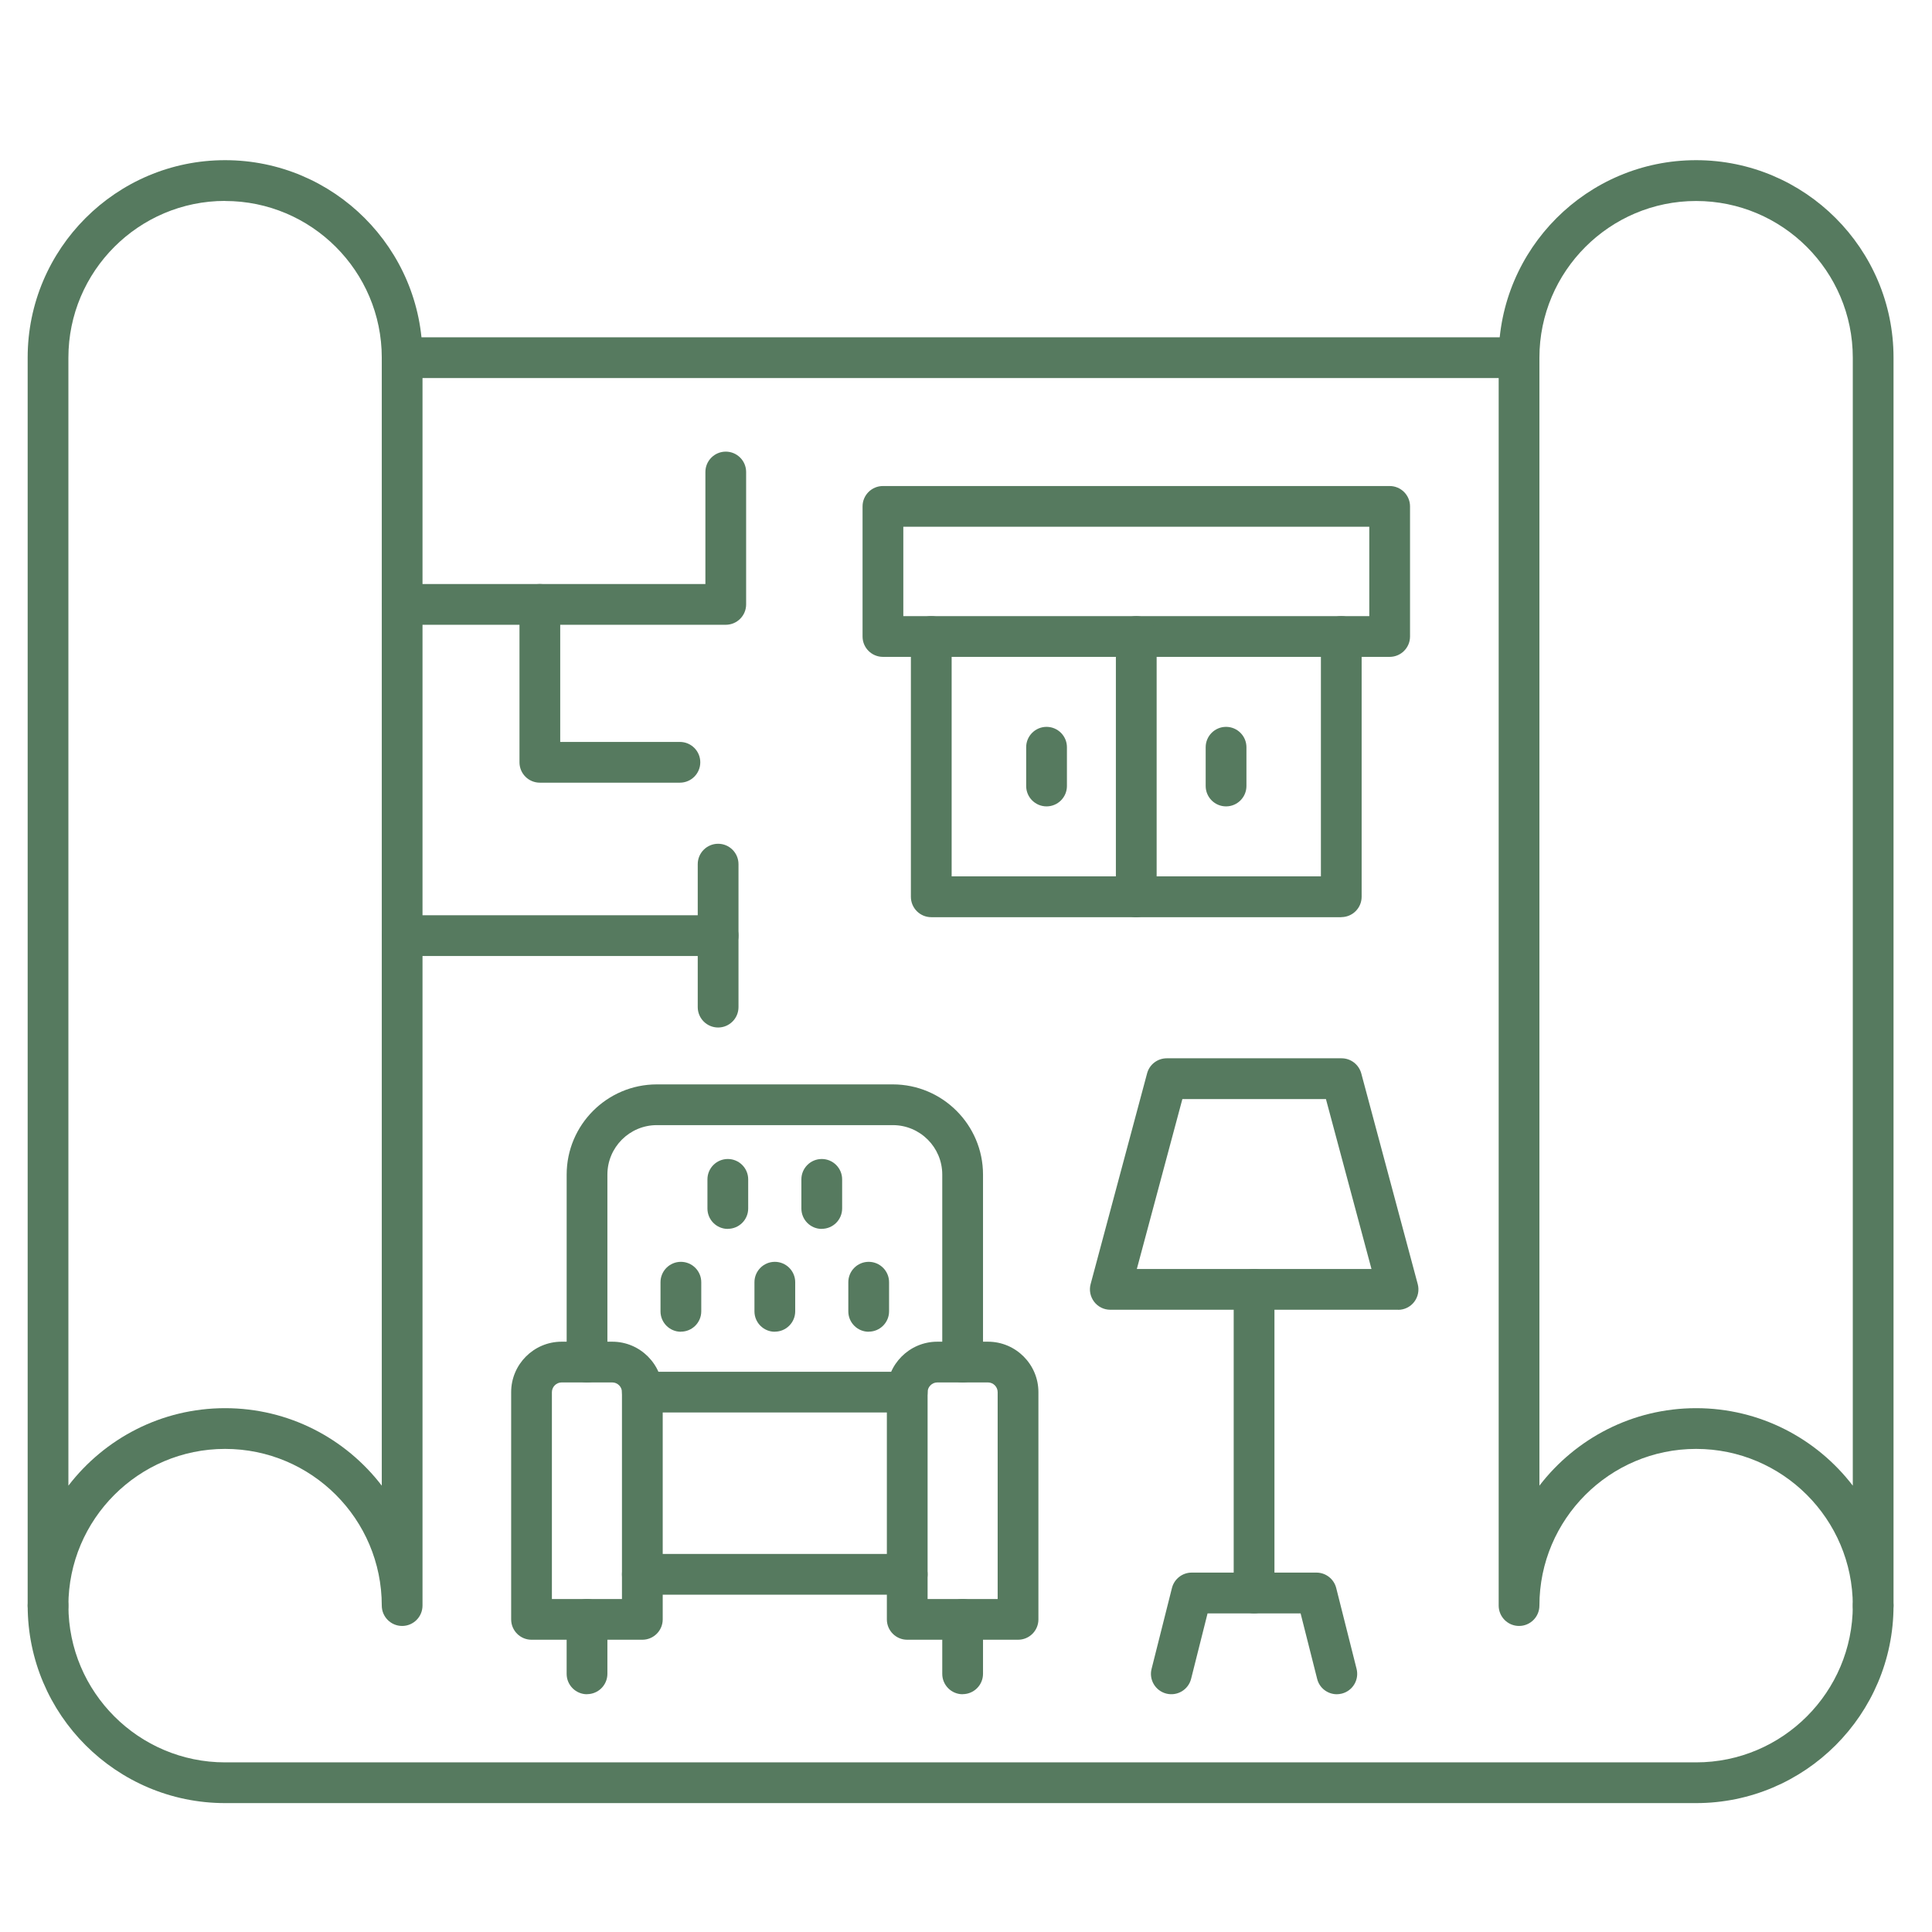
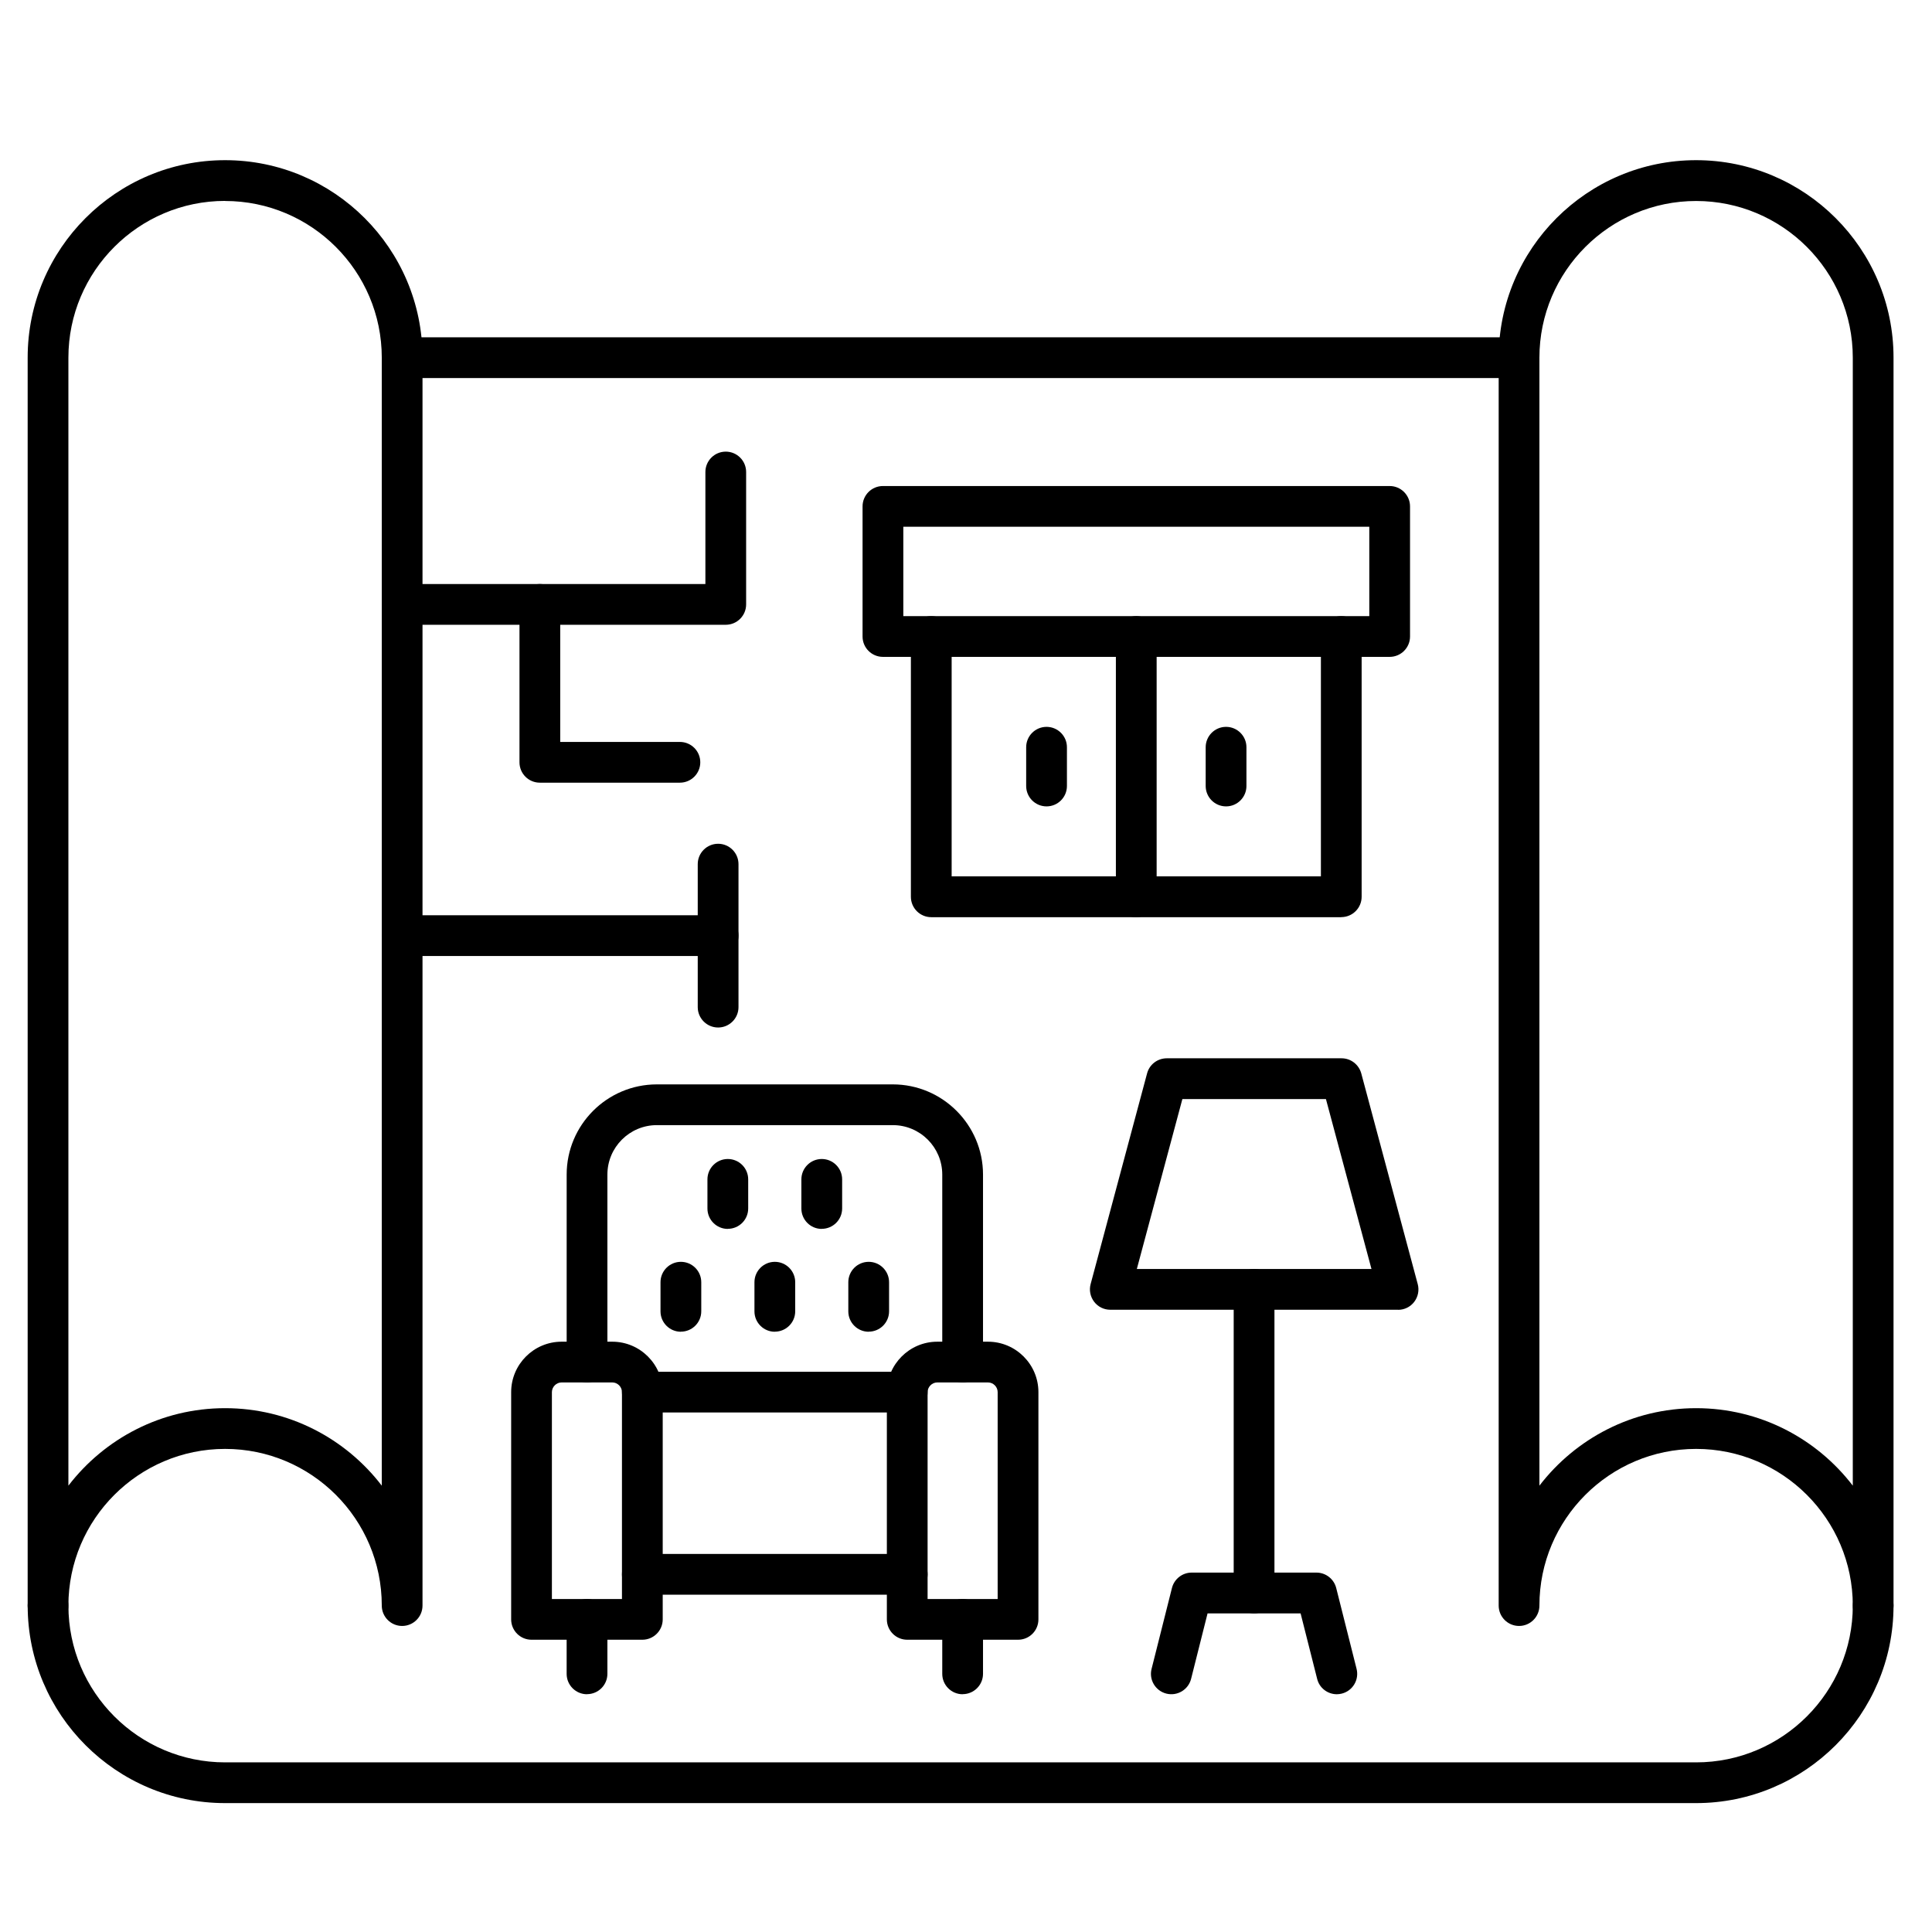
<svg xmlns="http://www.w3.org/2000/svg" width="100%" height="100%" viewBox="0 0 417 417" version="1.1" xml:space="preserve" style="fill-rule:evenodd;clip-rule:evenodd;stroke-linejoin:round;stroke-miterlimit:2;">
  <g transform="matrix(4.502036,0,0,4.502036,-17.76848,-13.22632)">
-     <path d="M85.262,89.383L14.739,89.383C9.52,89.383 5.274,85.137 5.274,79.918C5.274,79.379 5.712,78.942 6.251,78.942C6.79,78.942 7.227,79.379 7.227,79.918C7.227,84.063 10.598,87.43 14.739,87.43L85.262,87.43C89.407,87.43 92.774,84.059 92.774,79.918C92.774,79.379 93.211,78.942 93.75,78.942C94.293,78.942 94.727,79.379 94.727,79.918C94.727,85.137 90.481,89.383 85.262,89.383Z" style="fill:rgb(86,122,95);" />
+     <path d="M85.262,89.383L14.739,89.383C9.52,89.383 5.274,85.137 5.274,79.918C5.274,79.379 5.712,78.942 6.251,78.942C6.79,78.942 7.227,79.379 7.227,79.918C7.227,84.063 10.598,87.43 14.739,87.43L85.262,87.43C89.407,87.43 92.774,84.059 92.774,79.918C92.774,79.379 93.211,78.942 93.75,78.942C94.293,78.942 94.727,79.379 94.727,79.918C94.727,85.137 90.481,89.383 85.262,89.383Z" style="fill:rgb(0,0,0);" />
  </g>
  <g transform="matrix(4.502036,0,0,4.502036,-17.76848,-13.22632)">
-     <path d="M85.262,70.449C88.321,70.449 91.043,71.906 92.774,74.164L92.774,20.086C92.774,15.941 89.403,12.574 85.262,12.574C81.121,12.574 77.75,15.945 77.75,20.086L77.75,74.164C79.485,71.906 82.207,70.449 85.262,70.449ZM93.75,80.89C93.211,80.89 92.774,80.453 92.774,79.913C92.774,75.769 89.403,72.402 85.262,72.402C81.121,72.402 77.75,75.773 77.75,79.913C77.75,80.453 77.313,80.89 76.774,80.89C76.235,80.89 75.797,80.453 75.797,79.913L75.797,20.081C75.797,14.863 80.043,10.617 85.262,10.617C90.481,10.617 94.727,14.863 94.727,20.081L94.727,79.913C94.727,80.453 94.289,80.89 93.75,80.89L93.75,80.89Z" style="fill:rgb(86,122,95);" />
+     <path d="M85.262,70.449C88.321,70.449 91.043,71.906 92.774,74.164L92.774,20.086C92.774,15.941 89.403,12.574 85.262,12.574C81.121,12.574 77.75,15.945 77.75,20.086L77.75,74.164C79.485,71.906 82.207,70.449 85.262,70.449ZM93.75,80.89C93.211,80.89 92.774,80.453 92.774,79.913C92.774,75.769 89.403,72.402 85.262,72.402C81.121,72.402 77.75,75.773 77.75,79.913C77.75,80.453 77.313,80.89 76.774,80.89C76.235,80.89 75.797,80.453 75.797,79.913L75.797,20.081C75.797,14.863 80.043,10.617 85.262,10.617C90.481,10.617 94.727,14.863 94.727,20.081L94.727,79.913C94.727,80.453 94.289,80.89 93.75,80.89L93.75,80.89Z" style="fill:rgb(0,0,0);" />
  </g>
  <g transform="matrix(4.502036,0,0,4.502036,-17.76848,-13.22632)">
-     <path d="M14.738,12.57C10.597,12.57 7.226,15.941 7.226,20.086L7.226,74.164C8.961,71.906 11.683,70.449 14.738,70.449C17.797,70.449 20.519,71.906 22.25,74.164L22.25,20.086C22.25,15.941 18.879,12.574 14.738,12.574L14.738,12.57ZM23.226,80.89C22.687,80.89 22.25,80.452 22.25,79.913C22.25,75.769 18.883,72.402 14.738,72.402C10.597,72.402 7.226,75.773 7.226,79.913C7.226,80.452 6.789,80.89 6.25,80.89C5.711,80.89 5.273,80.452 5.273,79.913L5.273,20.081C5.273,14.863 9.519,10.617 14.738,10.617C19.961,10.617 24.203,14.863 24.203,20.081L24.203,79.913C24.203,80.452 23.765,80.89 23.226,80.89L23.226,80.89Z" style="fill:rgb(86,122,95);" />
+     <path d="M14.738,12.57C10.597,12.57 7.226,15.941 7.226,20.086L7.226,74.164C8.961,71.906 11.683,70.449 14.738,70.449C17.797,70.449 20.519,71.906 22.25,74.164L22.25,20.086C22.25,15.941 18.879,12.574 14.738,12.574L14.738,12.57ZM23.226,80.89C22.687,80.89 22.25,80.452 22.25,79.913C22.25,75.769 18.883,72.402 14.738,72.402C10.597,72.402 7.226,75.773 7.226,79.913C7.226,80.452 6.789,80.89 6.25,80.89C5.711,80.89 5.273,80.452 5.273,79.913L5.273,20.081C5.273,14.863 9.519,10.617 14.738,10.617C19.961,10.617 24.203,14.863 24.203,20.081L24.203,79.913C24.203,80.452 23.765,80.89 23.226,80.89L23.226,80.89Z" style="fill:rgb(0,0,0);" />
  </g>
  <g transform="matrix(4.502036,0,0,4.502036,-17.76848,-13.22632)">
-     <path d="M76.773,21.062L23.23,21.062C22.691,21.062 22.253,20.625 22.253,20.085C22.253,19.546 22.691,19.109 23.23,19.109L76.773,19.109C77.312,19.109 77.75,19.546 77.75,20.085C77.75,20.625 77.312,21.062 76.773,21.062Z" style="fill:rgb(86,122,95);" />
+     <path d="M76.773,21.062L23.23,21.062C22.691,21.062 22.253,20.625 22.253,20.085C22.253,19.546 22.691,19.109 23.23,19.109L76.773,19.109C77.312,19.109 77.75,19.546 77.75,20.085C77.75,20.625 77.312,21.062 76.773,21.062Z" style="fill:rgb(0,0,0);" />
  </g>
  <g transform="matrix(4.502036,0,0,4.502036,-17.76848,-13.22632)">
-     <path d="M30.406,79.598L33.765,79.598L33.765,69.68C33.765,69.426 33.554,69.215 33.301,69.215L30.871,69.215C30.617,69.215 30.406,69.43 30.406,69.68L30.406,79.598ZM34.742,81.551L29.429,81.551C28.89,81.551 28.453,81.114 28.453,80.575L28.453,69.68C28.453,68.348 29.539,67.262 30.871,67.262L33.301,67.262C34.633,67.262 35.719,68.347 35.719,69.68L35.719,80.575C35.719,81.114 35.281,81.551 34.742,81.551Z" style="fill:rgb(86,122,95);" />
+     <path d="M30.406,79.598L33.765,79.598L33.765,69.68C33.765,69.426 33.554,69.215 33.301,69.215L30.871,69.215C30.617,69.215 30.406,69.43 30.406,69.68L30.406,79.598ZM34.742,81.551L29.429,81.551C28.89,81.551 28.453,81.114 28.453,80.575L28.453,69.68C28.453,68.348 29.539,67.262 30.871,67.262L33.301,67.262C34.633,67.262 35.719,68.347 35.719,69.68L35.719,80.575C35.719,81.114 35.281,81.551 34.742,81.551Z" style="fill:rgb(0,0,0);" />
  </g>
  <g transform="matrix(4.502036,0,0,4.502036,-17.76848,-13.22632)">
-     <path d="M32.09,84.164C31.551,84.164 31.113,83.727 31.113,83.187L31.113,80.574C31.113,80.035 31.551,79.598 32.09,79.598C32.629,79.598 33.067,80.035 33.067,80.574L33.067,83.184C33.067,83.723 32.629,84.16 32.09,84.16L32.09,84.164Z" style="fill:rgb(86,122,95);" />
+     <path d="M32.09,84.164C31.551,84.164 31.113,83.727 31.113,83.187L31.113,80.574C31.113,80.035 31.551,79.598 32.09,79.598C32.629,79.598 33.067,80.035 33.067,80.574L33.067,83.184C33.067,83.723 32.629,84.16 32.09,84.16L32.09,84.164Z" style="fill:rgb(0,0,0);" />
  </g>
  <g transform="matrix(4.502036,0,0,4.502036,-17.76848,-13.22632)">
-     <path d="M48.418,79.598L51.777,79.598L51.777,69.68C51.777,69.426 51.566,69.215 51.313,69.215L48.883,69.215C48.629,69.215 48.418,69.43 48.418,69.68L48.418,79.598ZM52.754,81.551L47.441,81.551C46.902,81.551 46.465,81.114 46.465,80.575L46.465,69.68C46.465,68.348 47.551,67.262 48.883,67.262L51.313,67.262C52.645,67.262 53.731,68.347 53.731,69.68L53.731,80.575C53.731,81.114 53.297,81.551 52.754,81.551Z" style="fill:rgb(86,122,95);" />
+     <path d="M48.418,79.598L51.777,79.598L51.777,69.68C51.777,69.426 51.566,69.215 51.313,69.215L48.883,69.215C48.629,69.215 48.418,69.43 48.418,69.68L48.418,79.598ZM52.754,81.551L47.441,81.551C46.902,81.551 46.465,81.114 46.465,80.575L46.465,69.68C46.465,68.348 47.551,67.262 48.883,67.262L51.313,67.262C52.645,67.262 53.731,68.347 53.731,69.68L53.731,80.575C53.731,81.114 53.297,81.551 52.754,81.551Z" style="fill:rgb(0,0,0);" />
  </g>
  <g transform="matrix(4.502036,0,0,4.502036,-17.76848,-13.22632)">
-     <path d="M50.098,84.164C49.559,84.164 49.121,83.727 49.121,83.187L49.121,80.574C49.121,80.035 49.559,79.598 50.098,79.598C50.637,79.598 51.075,80.035 51.075,80.574L51.075,83.184C51.075,83.723 50.637,84.16 50.098,84.16L50.098,84.164Z" style="fill:rgb(86,122,95);" />
+     <path d="M50.098,84.164C49.559,84.164 49.121,83.727 49.121,83.187L49.121,80.574C49.121,80.035 49.559,79.598 50.098,79.598C50.637,79.598 51.075,80.035 51.075,80.574L51.075,83.184C51.075,83.723 50.637,84.16 50.098,84.16L50.098,84.164Z" style="fill:rgb(0,0,0);" />
  </g>
  <g transform="matrix(4.502036,0,0,4.502036,-17.76848,-13.22632)">
-     <path d="M50.098,69.215C49.559,69.215 49.121,68.778 49.121,68.238L49.121,59.25C49.121,57.942 48.059,56.879 46.75,56.879L35.438,56.879C34.13,56.879 33.067,57.942 33.067,59.25L33.067,68.238C33.067,68.778 32.63,69.215 32.091,69.215C31.552,69.215 31.114,68.778 31.114,68.238L31.114,59.25C31.114,56.867 33.052,54.926 35.438,54.926L46.75,54.926C49.133,54.926 51.075,56.867 51.075,59.25L51.075,68.238C51.075,68.778 50.637,69.215 50.098,69.215L50.098,69.215Z" style="fill:rgb(86,122,95);" />
+     <path d="M50.098,69.215C49.559,69.215 49.121,68.778 49.121,68.238L49.121,59.25C49.121,57.942 48.059,56.879 46.75,56.879L35.438,56.879C34.13,56.879 33.067,57.942 33.067,59.25L33.067,68.238C33.067,68.778 32.63,69.215 32.091,69.215C31.552,69.215 31.114,68.778 31.114,68.238L31.114,59.25C31.114,56.867 33.052,54.926 35.438,54.926L46.75,54.926C49.133,54.926 51.075,56.867 51.075,59.25L51.075,68.238C51.075,68.778 50.637,69.215 50.098,69.215L50.098,69.215Z" style="fill:rgb(0,0,0);" />
  </g>
  <g transform="matrix(4.502036,0,0,4.502036,-17.76848,-13.22632)">
-     <path d="M47.441,79.391L34.742,79.391C34.203,79.391 33.765,78.954 33.765,78.414C33.765,77.875 34.203,77.438 34.742,77.438L47.441,77.438C47.98,77.438 48.418,77.875 48.418,78.414C48.418,78.954 47.98,79.391 47.441,79.391Z" style="fill:rgb(86,122,95);" />
+     <path d="M47.441,79.391L34.742,79.391C34.203,79.391 33.765,78.954 33.765,78.414C33.765,77.875 34.203,77.438 34.742,77.438L47.441,77.438C47.98,77.438 48.418,77.875 48.418,78.414C48.418,78.954 47.98,79.391 47.441,79.391Z" style="fill:rgb(0,0,0);" />
  </g>
  <g transform="matrix(4.502036,0,0,4.502036,-17.76848,-13.22632)">
-     <path d="M47.441,70.656L34.742,70.656C34.203,70.656 33.765,70.219 33.765,69.679C33.765,69.14 34.203,68.703 34.742,68.703L47.441,68.703C47.98,68.703 48.418,69.14 48.418,69.679C48.418,70.219 47.98,70.656 47.441,70.656Z" style="fill:rgb(86,122,95);" />
+     <path d="M47.441,70.656L34.742,70.656C34.203,70.656 33.765,70.219 33.765,69.679C33.765,69.14 34.203,68.703 34.742,68.703L47.441,68.703C47.98,68.703 48.418,69.14 48.418,69.679C48.418,70.219 47.98,70.656 47.441,70.656Z" style="fill:rgb(0,0,0);" />
  </g>
  <g transform="matrix(4.502036,0,0,4.502036,-17.76848,-13.22632)">
-     <path d="M36.59,66.785C36.051,66.785 35.613,66.347 35.613,65.808L35.613,64.41C35.613,63.871 36.051,63.433 36.59,63.433C37.129,63.433 37.567,63.871 37.567,64.41L37.567,65.805C37.567,66.344 37.129,66.781 36.59,66.781L36.59,66.785Z" style="fill:rgb(86,122,95);" />
+     <path d="M36.59,66.785C36.051,66.785 35.613,66.347 35.613,65.808L35.613,64.41C35.613,63.871 36.051,63.433 36.59,63.433C37.129,63.433 37.567,63.871 37.567,64.41L37.567,65.805C37.567,66.344 37.129,66.781 36.59,66.781L36.59,66.785Z" style="fill:rgb(0,0,0);" />
  </g>
  <g transform="matrix(4.502036,0,0,4.502036,-17.76848,-13.22632)">
-     <path d="M41.094,66.785C40.555,66.785 40.117,66.347 40.117,65.808L40.117,64.41C40.117,63.871 40.555,63.433 41.094,63.433C41.633,63.433 42.071,63.871 42.071,64.41L42.071,65.805C42.071,66.344 41.633,66.781 41.094,66.781L41.094,66.785Z" style="fill:rgb(86,122,95);" />
+     <path d="M41.094,66.785C40.555,66.785 40.117,66.347 40.117,65.808L40.117,64.41C40.117,63.871 40.555,63.433 41.094,63.433C41.633,63.433 42.071,63.871 42.071,64.41L42.071,65.805C42.071,66.344 41.633,66.781 41.094,66.781L41.094,66.785Z" style="fill:rgb(0,0,0);" />
  </g>
  <g transform="matrix(4.502036,0,0,4.502036,-17.76848,-13.22632)">
-     <path d="M45.594,66.785C45.055,66.785 44.617,66.347 44.617,65.808L44.617,64.41C44.617,63.871 45.055,63.433 45.594,63.433C46.133,63.433 46.571,63.871 46.571,64.41L46.571,65.805C46.571,66.344 46.133,66.781 45.594,66.781L45.594,66.785Z" style="fill:rgb(86,122,95);" />
+     <path d="M45.594,66.785C45.055,66.785 44.617,66.347 44.617,65.808L44.617,64.41C44.617,63.871 45.055,63.433 45.594,63.433C46.133,63.433 46.571,63.871 46.571,64.41L46.571,65.805C46.571,66.344 46.133,66.781 45.594,66.781L45.594,66.785Z" style="fill:rgb(0,0,0);" />
  </g>
  <g transform="matrix(4.502036,0,0,4.502036,-17.76848,-13.22632)">
-     <path d="M38.84,61.855C38.301,61.855 37.863,61.417 37.863,60.878L37.863,59.48C37.863,58.941 38.301,58.503 38.84,58.503C39.379,58.503 39.817,58.941 39.817,59.48L39.817,60.875C39.817,61.414 39.379,61.851 38.84,61.851L38.84,61.855Z" style="fill:rgb(86,122,95);" />
+     <path d="M38.84,61.855C38.301,61.855 37.863,61.417 37.863,60.878L37.863,59.48C37.863,58.941 38.301,58.503 38.84,58.503C39.379,58.503 39.817,58.941 39.817,59.48L39.817,60.875C39.817,61.414 39.379,61.851 38.84,61.851L38.84,61.855Z" style="fill:rgb(0,0,0);" />
  </g>
  <g transform="matrix(4.502036,0,0,4.502036,-17.76848,-13.22632)">
-     <path d="M43.344,61.855C42.805,61.855 42.367,61.417 42.367,60.878L42.367,59.48C42.367,58.941 42.805,58.503 43.344,58.503C43.883,58.503 44.321,58.941 44.321,59.48L44.321,60.875C44.321,61.414 43.883,61.851 43.344,61.851L43.344,61.855Z" style="fill:rgb(86,122,95);" />
+     <path d="M43.344,61.855C42.805,61.855 42.367,61.417 42.367,60.878L42.367,59.48C42.367,58.941 42.805,58.503 43.344,58.503C43.883,58.503 44.321,58.941 44.321,59.48L44.321,60.875C44.321,61.414 43.883,61.851 43.344,61.851L43.344,61.855Z" style="fill:rgb(0,0,0);" />
  </g>
  <g transform="matrix(4.502036,0,0,4.502036,-17.76848,-13.22632)">
-     <path d="M47.254,32.477L69.594,32.477L69.594,28.192L47.254,28.192L47.254,32.477ZM70.57,34.43L46.277,34.43C45.738,34.43 45.3,33.993 45.3,33.454L45.3,27.215C45.3,26.676 45.738,26.239 46.277,26.239L70.57,26.239C71.109,26.239 71.547,26.676 71.547,27.215L71.547,33.454C71.547,33.993 71.109,34.43 70.57,34.43Z" style="fill:rgb(86,122,95);" />
+     <path d="M47.254,32.477L69.594,32.477L69.594,28.192L47.254,28.192L47.254,32.477ZM70.57,34.43L46.277,34.43C45.738,34.43 45.3,33.993 45.3,33.454L45.3,27.215C45.3,26.676 45.738,26.239 46.277,26.239L70.57,26.239C71.109,26.239 71.547,26.676 71.547,27.215L71.547,33.454C71.547,33.993 71.109,34.43 70.57,34.43Z" style="fill:rgb(0,0,0);" />
  </g>
  <g transform="matrix(4.502036,0,0,4.502036,-17.76848,-13.22632)">
-     <path d="M68.25,46.91L48.594,46.91C48.055,46.91 47.617,46.472 47.617,45.933L47.617,33.453C47.617,32.914 48.055,32.477 48.594,32.477C49.133,32.477 49.571,32.914 49.571,33.453L49.571,44.953L67.274,44.953L67.274,33.453C67.274,32.914 67.711,32.477 68.25,32.477C68.789,32.477 69.227,32.914 69.227,33.453L69.227,45.93C69.227,46.47 68.789,46.907 68.25,46.907L68.25,46.91Z" style="fill:rgb(86,122,95);" />
+     <path d="M68.25,46.91L48.594,46.91C48.055,46.91 47.617,46.472 47.617,45.933L47.617,33.453C47.617,32.914 48.055,32.477 48.594,32.477C49.133,32.477 49.571,32.914 49.571,33.453L49.571,44.953L67.274,44.953L67.274,33.453C67.274,32.914 67.711,32.477 68.25,32.477C68.789,32.477 69.227,32.914 69.227,33.453L69.227,45.93C69.227,46.47 68.789,46.907 68.25,46.907L68.25,46.91Z" style="fill:rgb(0,0,0);" />
  </g>
  <g transform="matrix(4.502036,0,0,4.502036,-17.76848,-13.22632)">
-     <path d="M58.422,46.91C57.883,46.91 57.445,46.472 57.445,45.933L57.445,33.453C57.445,32.914 57.883,32.477 58.422,32.477C58.961,32.477 59.399,32.914 59.399,33.453L59.399,45.93C59.399,46.47 58.961,46.907 58.422,46.907L58.422,46.91Z" style="fill:rgb(86,122,95);" />
+     <path d="M58.422,46.91C57.883,46.91 57.445,46.472 57.445,45.933L57.445,33.453C57.445,32.914 57.883,32.477 58.422,32.477C58.961,32.477 59.399,32.914 59.399,33.453L59.399,45.93C59.399,46.47 58.961,46.907 58.422,46.907L58.422,46.91Z" style="fill:rgb(0,0,0);" />
  </g>
  <g transform="matrix(4.502036,0,0,4.502036,-17.76848,-13.22632)">
-     <path d="M54.121,41.598C53.582,41.598 53.144,41.16 53.144,40.621L53.144,38.762C53.144,38.223 53.582,37.785 54.121,37.785C54.66,37.785 55.098,38.223 55.098,38.762L55.098,40.621C55.098,41.16 54.66,41.598 54.121,41.598Z" style="fill:rgb(86,122,95);" />
+     <path d="M54.121,41.598C53.582,41.598 53.144,41.16 53.144,40.621L53.144,38.762C53.144,38.223 53.582,37.785 54.121,37.785C54.66,37.785 55.098,38.223 55.098,38.762L55.098,40.621C55.098,41.16 54.66,41.598 54.121,41.598Z" style="fill:rgb(0,0,0);" />
  </g>
  <g transform="matrix(4.502036,0,0,4.502036,-17.76848,-13.22632)">
-     <path d="M62.727,41.598C62.188,41.598 61.75,41.16 61.75,40.621L61.75,38.762C61.75,38.223 62.188,37.785 62.727,37.785C63.266,37.785 63.704,38.223 63.704,38.762L63.704,40.621C63.704,41.16 63.266,41.598 62.727,41.598Z" style="fill:rgb(86,122,95);" />
+     <path d="M62.727,41.598C62.188,41.598 61.75,41.16 61.75,40.621L61.75,38.762C61.75,38.223 62.188,37.785 62.727,37.785C63.266,37.785 63.704,38.223 63.704,38.762L63.704,40.621C63.704,41.16 63.266,41.598 62.727,41.598Z" style="fill:rgb(0,0,0);" />
  </g>
  <g transform="matrix(4.502036,0,0,4.502036,-17.76848,-13.22632)">
-     <path d="M58.449,63.777L69.699,63.777L67.515,55.629L60.633,55.629L58.449,63.777ZM70.972,65.73L57.175,65.73C56.87,65.73 56.585,65.589 56.402,65.347C56.218,65.105 56.155,64.793 56.234,64.5L58.941,54.398C59.054,53.972 59.441,53.675 59.886,53.675L68.265,53.675C68.706,53.675 69.093,53.972 69.21,54.402L71.917,64.504C71.995,64.796 71.933,65.109 71.749,65.351C71.566,65.593 71.28,65.734 70.976,65.734L70.972,65.73Z" style="fill:rgb(86,122,95);" />
+     <path d="M58.449,63.777L69.699,63.777L67.515,55.629L60.633,55.629L58.449,63.777ZM70.972,65.73L57.175,65.73C56.87,65.73 56.585,65.589 56.402,65.347C56.218,65.105 56.155,64.793 56.234,64.5L58.941,54.398C59.054,53.972 59.441,53.675 59.886,53.675L68.265,53.675C68.706,53.675 69.093,53.972 69.21,54.402L71.917,64.504C71.995,64.796 71.933,65.109 71.749,65.351C71.566,65.593 71.28,65.734 70.976,65.734L70.972,65.73Z" style="fill:rgb(0,0,0);" />
  </g>
  <g transform="matrix(4.502036,0,0,4.502036,-17.76848,-13.22632)">
-     <path d="M64.07,80.285C63.531,80.285 63.093,79.847 63.093,79.308L63.093,64.749C63.093,64.21 63.531,63.773 64.07,63.773C64.613,63.773 65.047,64.21 65.047,64.749L65.047,79.308C65.047,79.847 64.613,80.285 64.07,80.285Z" style="fill:rgb(86,122,95);" />
+     <path d="M64.07,80.285C63.531,80.285 63.093,79.847 63.093,79.308L63.093,64.749C63.093,64.21 63.531,63.773 64.07,63.773C64.613,63.773 65.047,64.21 65.047,64.749L65.047,79.308C65.047,79.847 64.613,80.285 64.07,80.285Z" style="fill:rgb(0,0,0);" />
  </g>
  <g transform="matrix(4.502036,0,0,4.502036,-17.76848,-13.22632)">
-     <path d="M68.039,84.164C67.602,84.164 67.203,83.871 67.094,83.426L66.301,80.289L61.84,80.289L61.051,83.426C60.918,83.949 60.387,84.266 59.863,84.133C59.34,84 59.023,83.469 59.156,82.949L60.133,79.07C60.242,78.637 60.633,78.332 61.078,78.332L67.059,78.332C67.508,78.332 67.898,78.637 68.008,79.07L68.984,82.945C69.117,83.469 68.801,84 68.277,84.133C68.195,84.152 68.117,84.164 68.039,84.164L68.039,84.164Z" style="fill:rgb(86,122,95);" />
+     <path d="M68.039,84.164C67.602,84.164 67.203,83.871 67.094,83.426L66.301,80.289L61.84,80.289L61.051,83.426C60.918,83.949 60.387,84.266 59.863,84.133C59.34,84 59.023,83.469 59.156,82.949L60.133,79.07C60.242,78.637 60.633,78.332 61.078,78.332L67.059,78.332C67.508,78.332 67.898,78.637 68.008,79.07L68.984,82.945C69.117,83.469 68.801,84 68.277,84.133C68.195,84.152 68.117,84.164 68.039,84.164L68.039,84.164Z" style="fill:rgb(0,0,0);" />
  </g>
  <g transform="matrix(4.502036,0,0,4.502036,-17.76848,-13.22632)">
-     <path d="M38.742,32.891L23.23,32.891C22.691,32.891 22.253,32.453 22.253,31.914C22.253,31.375 22.691,30.938 23.23,30.938L37.765,30.938L37.765,25.567C37.765,25.028 38.203,24.59 38.742,24.59C39.281,24.59 39.718,25.028 39.718,25.567L39.718,31.914C39.718,32.454 39.281,32.891 38.742,32.891L38.742,32.891Z" style="fill:rgb(86,122,95);" />
+     <path d="M38.742,32.891L23.23,32.891C22.691,32.891 22.253,32.453 22.253,31.914C22.253,31.375 22.691,30.938 23.23,30.938L37.765,30.938L37.765,25.567C37.765,25.028 38.203,24.59 38.742,24.59C39.281,24.59 39.718,25.028 39.718,25.567L39.718,31.914C39.718,32.454 39.281,32.891 38.742,32.891L38.742,32.891Z" style="fill:rgb(0,0,0);" />
  </g>
  <g transform="matrix(4.502036,0,0,4.502036,-17.76848,-13.22632)">
-     <path d="M36.543,40.461L29.828,40.461C29.285,40.461 28.852,40.023 28.852,39.484L28.852,31.914C28.852,31.375 29.285,30.938 29.828,30.938C30.367,30.938 30.805,31.375 30.805,31.914L30.805,38.508L36.543,38.508C37.082,38.508 37.52,38.945 37.52,39.484C37.52,40.024 37.082,40.461 36.543,40.461L36.543,40.461Z" style="fill:rgb(86,122,95);" />
+     <path d="M36.543,40.461L29.828,40.461C29.285,40.461 28.852,40.023 28.852,39.484L28.852,31.914C28.852,31.375 29.285,30.938 29.828,30.938C30.367,30.938 30.805,31.375 30.805,31.914L30.805,38.508L36.543,38.508C37.082,38.508 37.52,38.945 37.52,39.484C37.52,40.024 37.082,40.461 36.543,40.461L36.543,40.461Z" style="fill:rgb(0,0,0);" />
  </g>
  <g transform="matrix(4.502036,0,0,4.502036,-17.76848,-13.22632)">
-     <path d="M38.375,48.77L23.227,48.77C22.688,48.77 22.25,48.333 22.25,47.793C22.25,47.254 22.688,46.817 23.227,46.817L38.375,46.817C38.914,46.817 39.352,47.254 39.352,47.793C39.352,48.333 38.914,48.77 38.375,48.77Z" style="fill:rgb(86,122,95);" />
+     <path d="M38.375,48.77L23.227,48.77C22.688,48.77 22.25,48.333 22.25,47.793C22.25,47.254 22.688,46.817 23.227,46.817L38.375,46.817C38.914,46.817 39.352,47.254 39.352,47.793C39.352,48.333 38.914,48.77 38.375,48.77Z" style="fill:rgb(0,0,0);" />
  </g>
  <g transform="matrix(4.502036,0,0,4.502036,-17.76848,-13.22632)">
-     <path d="M38.375,52.199C37.836,52.199 37.398,51.761 37.398,51.222L37.398,44.367C37.398,43.828 37.836,43.39 38.375,43.39C38.914,43.39 39.352,43.828 39.352,44.367L39.352,51.222C39.352,51.761 38.914,52.199 38.375,52.199Z" style="fill:rgb(86,122,95);" />
+     <path d="M38.375,52.199C37.836,52.199 37.398,51.761 37.398,51.222L37.398,44.367C37.398,43.828 37.836,43.39 38.375,43.39C38.914,43.39 39.352,43.828 39.352,44.367L39.352,51.222C39.352,51.761 38.914,52.199 38.375,52.199Z" style="fill:rgb(0,0,0);" />
  </g>
</svg>
